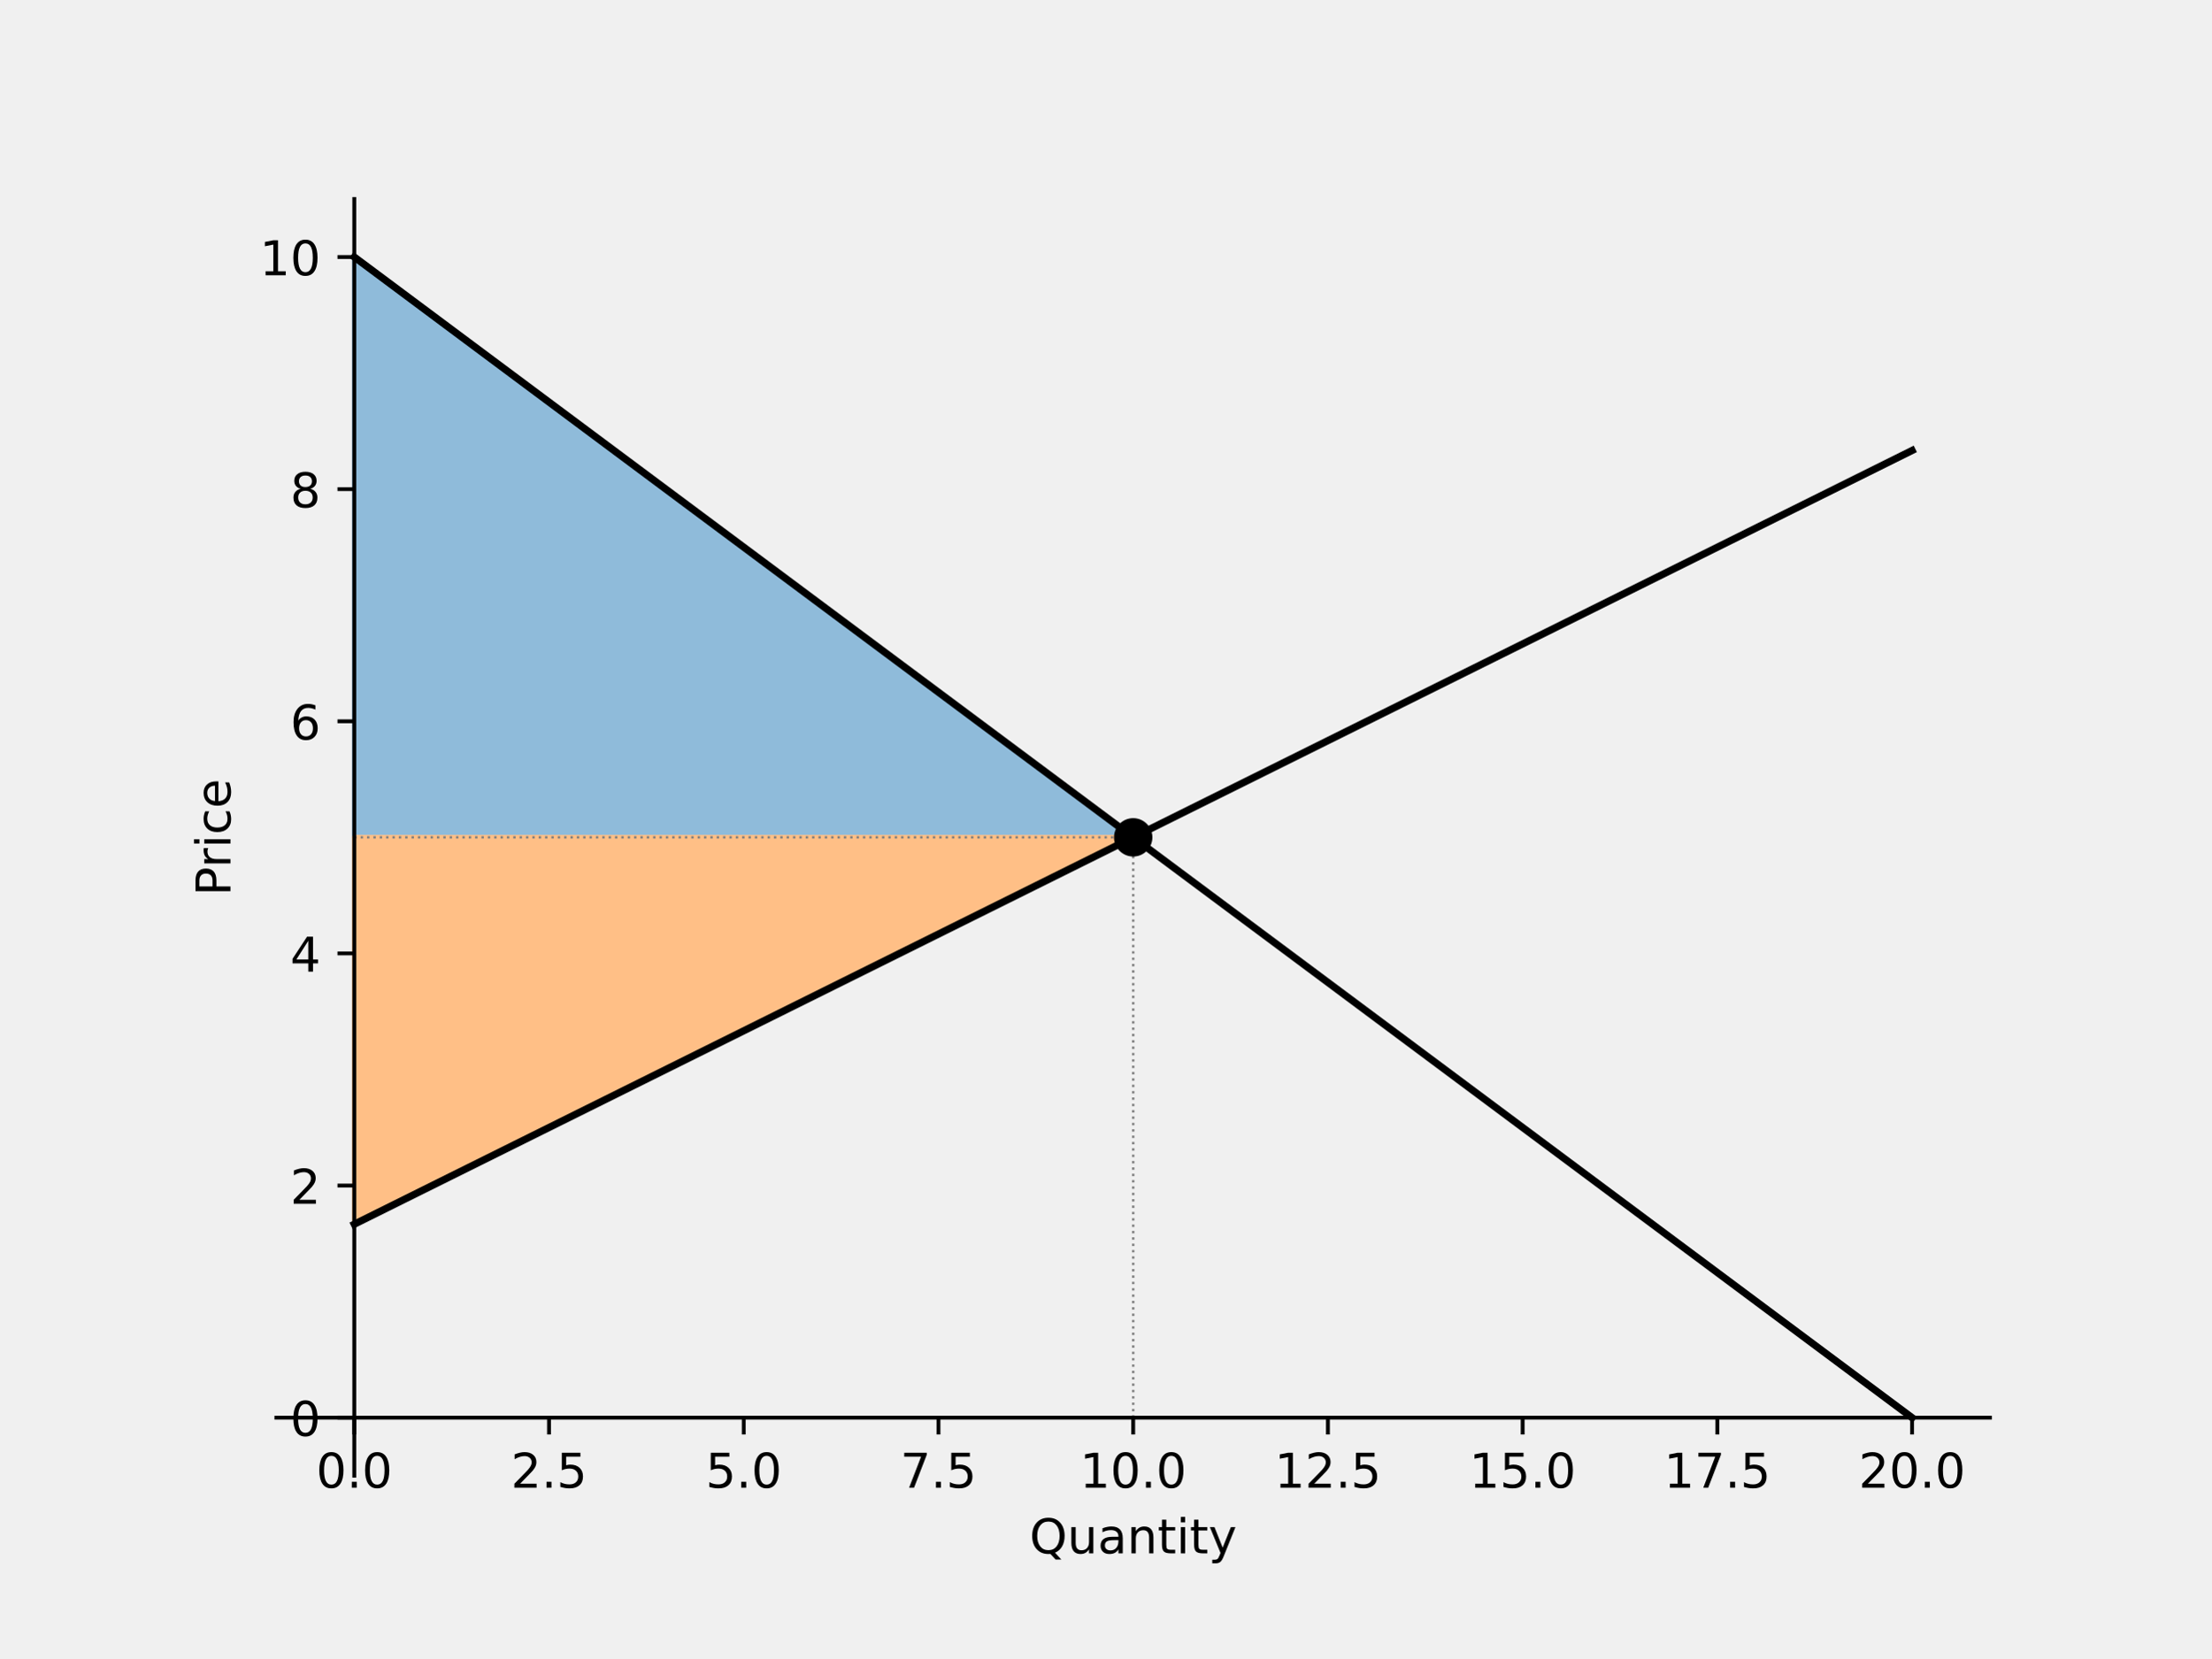
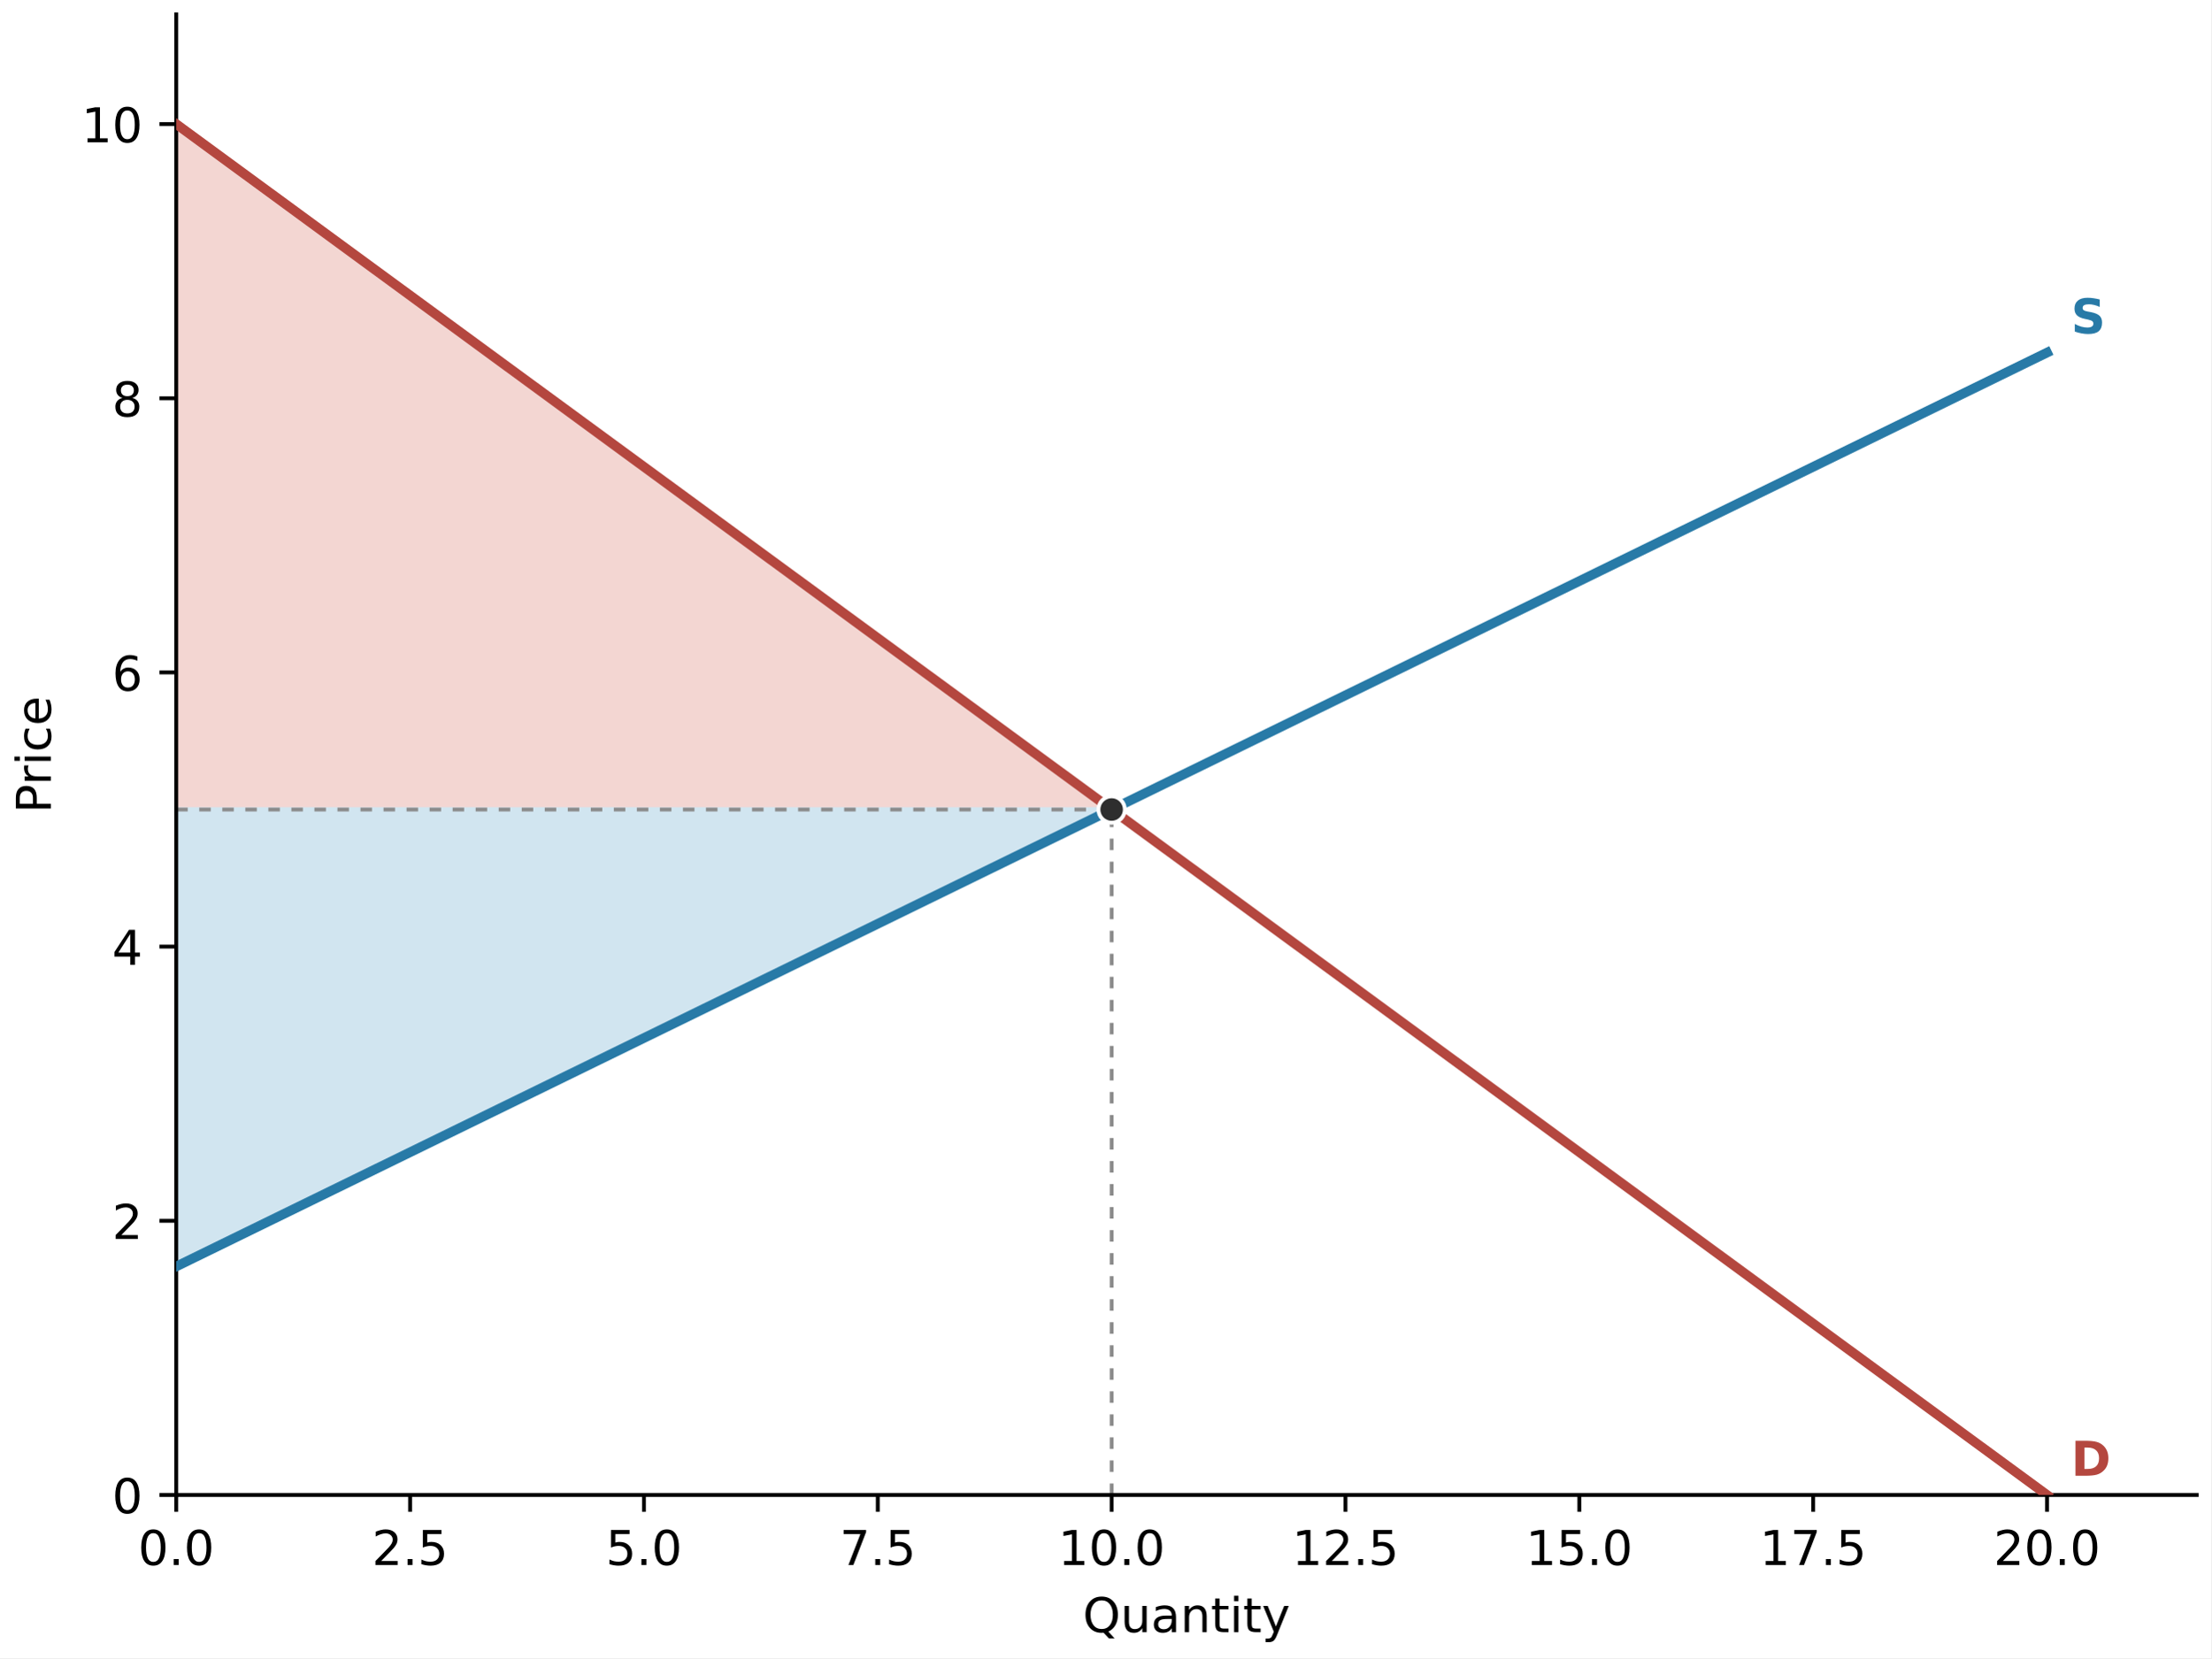
<svg xmlns="http://www.w3.org/2000/svg" xmlns:xlink="http://www.w3.org/1999/xlink" width="460.8pt" height="345.6pt" viewBox="0 0 460.8 345.6" version="1.1">
  <defs>
    <style type="text/css">*{stroke-linejoin: round; stroke-linecap: butt}</style>
  </defs>
  <g id="figure_1">
    <g id="patch_1">
-       <path d="M 0 345.6  L 460.8 345.6  L 460.8 0  L 0 0  L 0 345.6  z " style="fill: none" />
+       <path d="M 0 345.6 L 460.8 345.6 L 460.8 0 L 0 0 z " style="fill: #ffffff" />
    </g>
    <g id="axes_1">
      <g id="patch_2">
-         <path d="M 57.6 307.584  L 414.72 307.584  L 414.72 41.472  L 57.6 41.472  L 57.6 307.584  z " style="fill: none" />
-       </g>
-       <g id="PolyCollection_1">
+         <path d="M 36.726 311.599 L 457.8 311.599 L 457.8 3 L 36.726 3 z " style="fill: #ffffff" />
+       </g>
+       <g id="FillBetweenPolyCollection_1">
        <defs>
-           <path id="m2d147bd8a6" d="M 73.833 -171.072  L 73.833 -292.032  L 236.16 -171.072  L 236.16 -171.072  L 236.16 -171.072  L 73.833 -171.072  z " style="stroke: #8fbbda" />
+           <path id="ma4d4b3bbf2" d="M 36.726 -176.871 L 36.726 -319.741 L 231.668 -176.871 L 231.668 -176.871 L 231.668 -176.871 L 36.726 -176.871 z " style="stroke: #f3d6d2" />
        </defs>
-         <g clip-path="url(#p55a3ee4fb9)">
-           <use xlink:href="#m2d147bd8a6" x="0" y="345.6" style="fill: #8fbbda; stroke: #8fbbda" />
-         </g>
-       </g>
-       <g id="PolyCollection_2">
+         <g clip-path="url(#p9cd5220ecb)">
+           <use xlink:href="#ma4d4b3bbf2" x="0" y="345.6" style="fill: #f3d6d2; stroke: #f3d6d2" />
+         </g>
+       </g>
+       <g id="FillBetweenPolyCollection_2">
        <defs>
-           <path id="m8a9c0c9441" d="M 73.833 -171.072  L 73.833 -90.432  L 236.16 -171.072  L 236.16 -171.072  L 236.16 -171.072  L 73.833 -171.072  z " style="stroke: #ffbf86" />
+           <path id="mb56debbd48" d="M 36.726 -176.871 L 36.726 -81.624 L 231.668 -176.871 L 231.668 -176.871 L 231.668 -176.871 L 36.726 -176.871 z " style="stroke: #d1e5f0" />
        </defs>
-         <g clip-path="url(#p55a3ee4fb9)">
-           <use xlink:href="#m8a9c0c9441" x="0" y="345.6" style="fill: #ffbf86; stroke: #ffbf86" />
-         </g>
+         <g clip-path="url(#p9cd5220ecb)">
+           <use xlink:href="#mb56debbd48" x="0" y="345.6" style="fill: #d1e5f0; stroke: #d1e5f0" />
+         </g>
+       </g>
+       <g id="line2d_1">
+         <path d="M 231.668 311.599 L 231.668 168.729 " clip-path="url(#p9cd5220ecb)" style="fill: none; stroke-dasharray: 2.4,2.4; stroke-dashoffset: 0; stroke: #8c8c8c; stroke-width: 0.8" />
+       </g>
+       <g id="line2d_2">
+         <path d="M 36.726 168.729 L 231.668 168.729 " clip-path="url(#p9cd5220ecb)" style="fill: none; stroke-dasharray: 2.4,2.4; stroke-dashoffset: 0; stroke: #8c8c8c; stroke-width: 0.8" />
      </g>
      <g id="matplotlib.axis_1">
        <g id="xtick_1">
-           <g id="line2d_1">
+           <g id="line2d_3">
            <defs>
-               <path id="m2b368d0d3a" d="M 0 0  L 0 3.5  " style="stroke: #000000; stroke-width: 0.8" />
+               <path id="mb6f0dfb86e" d="M 0 0 L 0 3.5 " style="stroke: #000000; stroke-width: 0.8" />
            </defs>
            <g>
-               <use xlink:href="#m2b368d0d3a" x="73.833" y="295.488" style="stroke: #000000; stroke-width: 0.8" />
+               <use xlink:href="#mb6f0dfb86e" x="36.726" y="311.599" style="stroke: #000000; stroke-width: 0.8" />
            </g>
          </g>
          <g id="text_1">
-             <g transform="translate(65.88116 310.0864) scale(0.1 -0.1)">
-               <defs>
-                 <path id="DejaVuSans-30" d="M 2034 4250  Q 1547 4250 1301 3770  Q 1056 3291 1056 2328  Q 1056 1369 1301 889  Q 1547 409 2034 409  Q 2525 409 2770 889  Q 3016 1369 3016 2328  Q 3016 3291 2770 3770  Q 2525 4250 2034 4250  z M 2034 4750  Q 2819 4750 3233 4129  Q 3647 3509 3647 2328  Q 3647 1150 3233 529  Q 2819 -91 2034 -91  Q 1250 -91 836 529  Q 422 1150 422 2328  Q 422 3509 836 4129  Q 1250 4750 2034 4750  z " transform="scale(0.015625)" />
-                 <path id="DejaVuSans-2e" d="M 684 794  L 1344 794  L 1344 0  L 684 0  L 684 794  z " transform="scale(0.015625)" />
-               </defs>
-               <use xlink:href="#DejaVuSans-30" />
-               <use xlink:href="#DejaVuSans-2e" x="63.623" />
-               <use xlink:href="#DejaVuSans-30" x="95.41" />
-             </g>
+             <text style="font-size: 10px; font-family: 'DejaVu Sans', 'Bitstream Vera Sans', 'Computer Modern Sans Serif', 'Lucida Grande', 'Verdana', 'Geneva', 'Lucid', 'Arial', 'Helvetica', 'Avant Garde', sans-serif; text-anchor: middle" x="36.726" y="326.197" transform="rotate(-0 36.72602 326.1966)">0.0</text>
          </g>
        </g>
        <g id="xtick_2">
-           <g id="line2d_2">
-             <g>
-               <use xlink:href="#m2b368d0d3a" x="114.415" y="295.488" style="stroke: #000000; stroke-width: 0.8" />
+           <g id="line2d_4">
+             <g>
+               <use xlink:href="#mb6f0dfb86e" x="85.461" y="311.599" style="stroke: #000000; stroke-width: 0.8" />
            </g>
          </g>
          <g id="text_2">
-             <g transform="translate(106.463 310.0864) scale(0.1 -0.1)">
-               <defs>
-                 <path id="DejaVuSans-32" d="M 1228 531  L 3431 531  L 3431 0  L 469 0  L 469 531  Q 828 903 1448 1529  Q 2069 2156 2228 2338  Q 2531 2678 2651 2914  Q 2772 3150 2772 3378  Q 2772 3750 2511 3984  Q 2250 4219 1831 4219  Q 1534 4219 1204 4116  Q 875 4013 500 3803  L 500 4441  Q 881 4594 1212 4672  Q 1544 4750 1819 4750  Q 2544 4750 2975 4387  Q 3406 4025 3406 3419  Q 3406 3131 3298 2873  Q 3191 2616 2906 2266  Q 2828 2175 2409 1742  Q 1991 1309 1228 531  z " transform="scale(0.015625)" />
-                 <path id="DejaVuSans-35" d="M 691 4666  L 3169 4666  L 3169 4134  L 1269 4134  L 1269 2991  Q 1406 3038 1543 3061  Q 1681 3084 1819 3084  Q 2600 3084 3056 2656  Q 3513 2228 3513 1497  Q 3513 744 3044 326  Q 2575 -91 1722 -91  Q 1428 -91 1123 -41  Q 819 9 494 109  L 494 744  Q 775 591 1075 516  Q 1375 441 1709 441  Q 2250 441 2565 725  Q 2881 1009 2881 1497  Q 2881 1984 2565 2268  Q 2250 2553 1709 2553  Q 1456 2553 1204 2497  Q 953 2441 691 2322  L 691 4666  z " transform="scale(0.015625)" />
-               </defs>
-               <use xlink:href="#DejaVuSans-32" />
-               <use xlink:href="#DejaVuSans-2e" x="63.623" />
-               <use xlink:href="#DejaVuSans-35" x="95.41" />
-             </g>
+             <text style="font-size: 10px; font-family: 'DejaVu Sans', 'Bitstream Vera Sans', 'Computer Modern Sans Serif', 'Lucida Grande', 'Verdana', 'Geneva', 'Lucid', 'Arial', 'Helvetica', 'Avant Garde', sans-serif; text-anchor: middle" x="85.461" y="326.197" transform="rotate(-0 85.46141 326.1966)">2.5</text>
          </g>
        </g>
        <g id="xtick_3">
-           <g id="line2d_3">
-             <g>
-               <use xlink:href="#m2b368d0d3a" x="154.996" y="295.488" style="stroke: #000000; stroke-width: 0.8" />
+           <g id="line2d_5">
+             <g>
+               <use xlink:href="#mb6f0dfb86e" x="134.197" y="311.599" style="stroke: #000000; stroke-width: 0.8" />
            </g>
          </g>
          <g id="text_3">
-             <g transform="translate(147.0448 310.0864) scale(0.1 -0.1)">
-               <use xlink:href="#DejaVuSans-35" />
-               <use xlink:href="#DejaVuSans-2e" x="63.623" />
-               <use xlink:href="#DejaVuSans-30" x="95.41" />
-             </g>
+             <text style="font-size: 10px; font-family: 'DejaVu Sans', 'Bitstream Vera Sans', 'Computer Modern Sans Serif', 'Lucida Grande', 'Verdana', 'Geneva', 'Lucid', 'Arial', 'Helvetica', 'Avant Garde', sans-serif; text-anchor: middle" x="134.197" y="326.197" transform="rotate(-0 134.1968 326.1966)">5.0</text>
          </g>
        </g>
        <g id="xtick_4">
-           <g id="line2d_4">
-             <g>
-               <use xlink:href="#m2b368d0d3a" x="195.578" y="295.488" style="stroke: #000000; stroke-width: 0.8" />
+           <g id="line2d_6">
+             <g>
+               <use xlink:href="#mb6f0dfb86e" x="182.932" y="311.599" style="stroke: #000000; stroke-width: 0.8" />
            </g>
          </g>
          <g id="text_4">
-             <g transform="translate(187.6266 310.0864) scale(0.1 -0.1)">
-               <defs>
-                 <path id="DejaVuSans-37" d="M 525 4666  L 3525 4666  L 3525 4397  L 1831 0  L 1172 0  L 2766 4134  L 525 4134  L 525 4666  z " transform="scale(0.015625)" />
-               </defs>
-               <use xlink:href="#DejaVuSans-37" />
-               <use xlink:href="#DejaVuSans-2e" x="63.623" />
-               <use xlink:href="#DejaVuSans-35" x="95.41" />
-             </g>
+             <text style="font-size: 10px; font-family: 'DejaVu Sans', 'Bitstream Vera Sans', 'Computer Modern Sans Serif', 'Lucida Grande', 'Verdana', 'Geneva', 'Lucid', 'Arial', 'Helvetica', 'Avant Garde', sans-serif; text-anchor: middle" x="182.932" y="326.197" transform="rotate(-0 182.9322 326.1966)">7.5</text>
          </g>
        </g>
        <g id="xtick_5">
-           <g id="line2d_5">
-             <g>
-               <use xlink:href="#m2b368d0d3a" x="236.16" y="295.488" style="stroke: #000000; stroke-width: 0.8" />
+           <g id="line2d_7">
+             <g>
+               <use xlink:href="#mb6f0dfb86e" x="231.668" y="311.599" style="stroke: #000000; stroke-width: 0.8" />
            </g>
          </g>
          <g id="text_5">
-             <g transform="translate(225.0272 310.0864) scale(0.1 -0.1)">
-               <defs>
-                 <path id="DejaVuSans-31" d="M 794 531  L 1825 531  L 1825 4091  L 703 3866  L 703 4441  L 1819 4666  L 2450 4666  L 2450 531  L 3481 531  L 3481 0  L 794 0  L 794 531  z " transform="scale(0.015625)" />
-               </defs>
-               <use xlink:href="#DejaVuSans-31" />
-               <use xlink:href="#DejaVuSans-30" x="63.623" />
-               <use xlink:href="#DejaVuSans-2e" x="127.246" />
-               <use xlink:href="#DejaVuSans-30" x="159.033" />
-             </g>
+             <text style="font-size: 10px; font-family: 'DejaVu Sans', 'Bitstream Vera Sans', 'Computer Modern Sans Serif', 'Lucida Grande', 'Verdana', 'Geneva', 'Lucid', 'Arial', 'Helvetica', 'Avant Garde', sans-serif; text-anchor: middle" x="231.668" y="326.197" transform="rotate(-0 231.6676 326.1966)">10.0</text>
          </g>
        </g>
        <g id="xtick_6">
-           <g id="line2d_6">
-             <g>
-               <use xlink:href="#m2b368d0d3a" x="276.742" y="295.488" style="stroke: #000000; stroke-width: 0.8" />
+           <g id="line2d_8">
+             <g>
+               <use xlink:href="#mb6f0dfb86e" x="280.403" y="311.599" style="stroke: #000000; stroke-width: 0.8" />
            </g>
          </g>
          <g id="text_6">
-             <g transform="translate(265.609 310.0864) scale(0.1 -0.1)">
-               <use xlink:href="#DejaVuSans-31" />
-               <use xlink:href="#DejaVuSans-32" x="63.623" />
-               <use xlink:href="#DejaVuSans-2e" x="127.246" />
-               <use xlink:href="#DejaVuSans-35" x="159.033" />
-             </g>
+             <text style="font-size: 10px; font-family: 'DejaVu Sans', 'Bitstream Vera Sans', 'Computer Modern Sans Serif', 'Lucida Grande', 'Verdana', 'Geneva', 'Lucid', 'Arial', 'Helvetica', 'Avant Garde', sans-serif; text-anchor: middle" x="280.403" y="326.197" transform="rotate(-0 280.403 326.1966)">12.5</text>
          </g>
        </g>
        <g id="xtick_7">
-           <g id="line2d_7">
-             <g>
-               <use xlink:href="#m2b368d0d3a" x="317.324" y="295.488" style="stroke: #000000; stroke-width: 0.8" />
+           <g id="line2d_9">
+             <g>
+               <use xlink:href="#mb6f0dfb86e" x="329.138" y="311.599" style="stroke: #000000; stroke-width: 0.8" />
            </g>
          </g>
          <g id="text_7">
-             <g transform="translate(306.1908 310.0864) scale(0.1 -0.1)">
-               <use xlink:href="#DejaVuSans-31" />
-               <use xlink:href="#DejaVuSans-35" x="63.623" />
-               <use xlink:href="#DejaVuSans-2e" x="127.246" />
-               <use xlink:href="#DejaVuSans-30" x="159.033" />
-             </g>
+             <text style="font-size: 10px; font-family: 'DejaVu Sans', 'Bitstream Vera Sans', 'Computer Modern Sans Serif', 'Lucida Grande', 'Verdana', 'Geneva', 'Lucid', 'Arial', 'Helvetica', 'Avant Garde', sans-serif; text-anchor: middle" x="329.138" y="326.197" transform="rotate(-0 329.1383 326.1966)">15.0</text>
          </g>
        </g>
        <g id="xtick_8">
-           <g id="line2d_8">
-             <g>
-               <use xlink:href="#m2b368d0d3a" x="357.905" y="295.488" style="stroke: #000000; stroke-width: 0.8" />
+           <g id="line2d_10">
+             <g>
+               <use xlink:href="#mb6f0dfb86e" x="377.874" y="311.599" style="stroke: #000000; stroke-width: 0.8" />
            </g>
          </g>
          <g id="text_8">
-             <g transform="translate(346.7726 310.0864) scale(0.1 -0.1)">
-               <use xlink:href="#DejaVuSans-31" />
-               <use xlink:href="#DejaVuSans-37" x="63.623" />
-               <use xlink:href="#DejaVuSans-2e" x="127.246" />
-               <use xlink:href="#DejaVuSans-35" x="159.033" />
-             </g>
+             <text style="font-size: 10px; font-family: 'DejaVu Sans', 'Bitstream Vera Sans', 'Computer Modern Sans Serif', 'Lucida Grande', 'Verdana', 'Geneva', 'Lucid', 'Arial', 'Helvetica', 'Avant Garde', sans-serif; text-anchor: middle" x="377.874" y="326.197" transform="rotate(-0 377.8737 326.1966)">17.5</text>
          </g>
        </g>
        <g id="xtick_9">
-           <g id="line2d_9">
-             <g>
-               <use xlink:href="#m2b368d0d3a" x="398.487" y="295.488" style="stroke: #000000; stroke-width: 0.8" />
+           <g id="line2d_11">
+             <g>
+               <use xlink:href="#mb6f0dfb86e" x="426.609" y="311.599" style="stroke: #000000; stroke-width: 0.8" />
            </g>
          </g>
          <g id="text_9">
-             <g transform="translate(387.3545 310.0864) scale(0.1 -0.1)">
-               <use xlink:href="#DejaVuSans-32" />
-               <use xlink:href="#DejaVuSans-30" x="63.623" />
-               <use xlink:href="#DejaVuSans-2e" x="127.246" />
-               <use xlink:href="#DejaVuSans-30" x="159.033" />
-             </g>
+             <text style="font-size: 10px; font-family: 'DejaVu Sans', 'Bitstream Vera Sans', 'Computer Modern Sans Serif', 'Lucida Grande', 'Verdana', 'Geneva', 'Lucid', 'Arial', 'Helvetica', 'Avant Garde', sans-serif; text-anchor: middle" x="426.609" y="326.197" transform="rotate(-0 426.6091 326.1966)">20.0</text>
          </g>
        </g>
        <g id="text_10">
-           <g transform="translate(214.5538 323.7646) scale(0.1 -0.1)">
-             <defs>
-               <path id="DejaVuSans-51" d="M 2522 4238  Q 1834 4238 1429 3725  Q 1025 3213 1025 2328  Q 1025 1447 1429 934  Q 1834 422 2522 422  Q 3209 422 3611 934  Q 4013 1447 4013 2328  Q 4013 3213 3611 3725  Q 3209 4238 2522 4238  z M 3406 84  L 4238 -825  L 3475 -825  L 2784 -78  Q 2681 -84 2626 -87  Q 2572 -91 2522 -91  Q 1538 -91 948 567  Q 359 1225 359 2328  Q 359 3434 948 4092  Q 1538 4750 2522 4750  Q 3503 4750 4090 4092  Q 4678 3434 4678 2328  Q 4678 1516 4351 937  Q 4025 359 3406 84  z " transform="scale(0.015625)" />
-               <path id="DejaVuSans-75" d="M 544 1381  L 544 3500  L 1119 3500  L 1119 1403  Q 1119 906 1312 657  Q 1506 409 1894 409  Q 2359 409 2629 706  Q 2900 1003 2900 1516  L 2900 3500  L 3475 3500  L 3475 0  L 2900 0  L 2900 538  Q 2691 219 2414 64  Q 2138 -91 1772 -91  Q 1169 -91 856 284  Q 544 659 544 1381  z M 1991 3584  L 1991 3584  z " transform="scale(0.015625)" />
-               <path id="DejaVuSans-61" d="M 2194 1759  Q 1497 1759 1228 1600  Q 959 1441 959 1056  Q 959 750 1161 570  Q 1363 391 1709 391  Q 2188 391 2477 730  Q 2766 1069 2766 1631  L 2766 1759  L 2194 1759  z M 3341 1997  L 3341 0  L 2766 0  L 2766 531  Q 2569 213 2275 61  Q 1981 -91 1556 -91  Q 1019 -91 701 211  Q 384 513 384 1019  Q 384 1609 779 1909  Q 1175 2209 1959 2209  L 2766 2209  L 2766 2266  Q 2766 2663 2505 2880  Q 2244 3097 1772 3097  Q 1472 3097 1187 3025  Q 903 2953 641 2809  L 641 3341  Q 956 3463 1253 3523  Q 1550 3584 1831 3584  Q 2591 3584 2966 3190  Q 3341 2797 3341 1997  z " transform="scale(0.015625)" />
-               <path id="DejaVuSans-6e" d="M 3513 2113  L 3513 0  L 2938 0  L 2938 2094  Q 2938 2591 2744 2837  Q 2550 3084 2163 3084  Q 1697 3084 1428 2787  Q 1159 2491 1159 1978  L 1159 0  L 581 0  L 581 3500  L 1159 3500  L 1159 2956  Q 1366 3272 1645 3428  Q 1925 3584 2291 3584  Q 2894 3584 3203 3211  Q 3513 2838 3513 2113  z " transform="scale(0.015625)" />
-               <path id="DejaVuSans-74" d="M 1172 4494  L 1172 3500  L 2356 3500  L 2356 3053  L 1172 3053  L 1172 1153  Q 1172 725 1289 603  Q 1406 481 1766 481  L 2356 481  L 2356 0  L 1766 0  Q 1100 0 847 248  Q 594 497 594 1153  L 594 3053  L 172 3053  L 172 3500  L 594 3500  L 594 4494  L 1172 4494  z " transform="scale(0.015625)" />
-               <path id="DejaVuSans-69" d="M 603 3500  L 1178 3500  L 1178 0  L 603 0  L 603 3500  z M 603 4863  L 1178 4863  L 1178 4134  L 603 4134  L 603 4863  z " transform="scale(0.015625)" />
-               <path id="DejaVuSans-79" d="M 2059 -325  Q 1816 -950 1584 -1140  Q 1353 -1331 966 -1331  L 506 -1331  L 506 -850  L 844 -850  Q 1081 -850 1212 -737  Q 1344 -625 1503 -206  L 1606 56  L 191 3500  L 800 3500  L 1894 763  L 2988 3500  L 3597 3500  L 2059 -325  z " transform="scale(0.015625)" />
-             </defs>
-             <use xlink:href="#DejaVuSans-51" />
-             <use xlink:href="#DejaVuSans-75" x="78.711" />
-             <use xlink:href="#DejaVuSans-61" x="142.09" />
-             <use xlink:href="#DejaVuSans-6e" x="203.369" />
-             <use xlink:href="#DejaVuSans-74" x="266.748" />
-             <use xlink:href="#DejaVuSans-69" x="305.957" />
-             <use xlink:href="#DejaVuSans-74" x="333.74" />
-             <use xlink:href="#DejaVuSans-79" x="372.949" />
-           </g>
+           <text style="font-size: 10px; font-family: 'DejaVu Sans', 'Bitstream Vera Sans', 'Computer Modern Sans Serif', 'Lucida Grande', 'Verdana', 'Geneva', 'Lucid', 'Arial', 'Helvetica', 'Avant Garde', sans-serif; text-anchor: middle" x="247.263" y="340.197" transform="rotate(-0 247.2629 340.1974)">Quantity</text>
        </g>
      </g>
      <g id="matplotlib.axis_2">
        <g id="ytick_1">
-           <g id="line2d_10">
+           <g id="line2d_12">
            <defs>
-               <path id="me46f8d6cbb" d="M 0 0  L -3.5 0  " style="stroke: #000000; stroke-width: 0.8" />
+               <path id="m589f46e00e" d="M 0 0 L -3.5 0 " style="stroke: #000000; stroke-width: 0.8" />
            </defs>
            <g>
-               <use xlink:href="#me46f8d6cbb" x="73.833" y="295.488" style="stroke: #000000; stroke-width: 0.8" />
+               <use xlink:href="#m589f46e00e" x="36.726" y="311.599" style="stroke: #000000; stroke-width: 0.8" />
            </g>
          </g>
          <g id="text_11">
-             <g transform="translate(60.47023 299.2872) scale(0.1 -0.1)">
-               <use xlink:href="#DejaVuSans-30" />
-             </g>
+             <text style="font-size: 10px; font-family: 'DejaVu Sans', 'Bitstream Vera Sans', 'Computer Modern Sans Serif', 'Lucida Grande', 'Verdana', 'Geneva', 'Lucid', 'Arial', 'Helvetica', 'Avant Garde', sans-serif; text-anchor: end" x="29.726" y="315.398" transform="rotate(-0 29.72602 315.3978)">0</text>
          </g>
        </g>
        <g id="ytick_2">
-           <g id="line2d_11">
-             <g>
-               <use xlink:href="#me46f8d6cbb" x="73.833" y="247.104" style="stroke: #000000; stroke-width: 0.8" />
+           <g id="line2d_13">
+             <g>
+               <use xlink:href="#m589f46e00e" x="36.726" y="254.451" style="stroke: #000000; stroke-width: 0.8" />
            </g>
          </g>
          <g id="text_12">
-             <g transform="translate(60.47023 250.9032) scale(0.1 -0.1)">
-               <use xlink:href="#DejaVuSans-32" />
-             </g>
+             <text style="font-size: 10px; font-family: 'DejaVu Sans', 'Bitstream Vera Sans', 'Computer Modern Sans Serif', 'Lucida Grande', 'Verdana', 'Geneva', 'Lucid', 'Arial', 'Helvetica', 'Avant Garde', sans-serif; text-anchor: end" x="29.726" y="258.25" transform="rotate(-0 29.72602 258.2499)">2</text>
          </g>
        </g>
        <g id="ytick_3">
-           <g id="line2d_12">
-             <g>
-               <use xlink:href="#me46f8d6cbb" x="73.833" y="198.72" style="stroke: #000000; stroke-width: 0.8" />
+           <g id="line2d_14">
+             <g>
+               <use xlink:href="#m589f46e00e" x="36.726" y="197.303" style="stroke: #000000; stroke-width: 0.8" />
            </g>
          </g>
          <g id="text_13">
-             <g transform="translate(60.47023 202.5192) scale(0.1 -0.1)">
-               <defs>
-                 <path id="DejaVuSans-34" d="M 2419 4116  L 825 1625  L 2419 1625  L 2419 4116  z M 2253 4666  L 3047 4666  L 3047 1625  L 3713 1625  L 3713 1100  L 3047 1100  L 3047 0  L 2419 0  L 2419 1100  L 313 1100  L 313 1709  L 2253 4666  z " transform="scale(0.015625)" />
-               </defs>
-               <use xlink:href="#DejaVuSans-34" />
-             </g>
+             <text style="font-size: 10px; font-family: 'DejaVu Sans', 'Bitstream Vera Sans', 'Computer Modern Sans Serif', 'Lucida Grande', 'Verdana', 'Geneva', 'Lucid', 'Arial', 'Helvetica', 'Avant Garde', sans-serif; text-anchor: end" x="29.726" y="201.102" transform="rotate(-0 29.72602 201.102)">4</text>
          </g>
        </g>
        <g id="ytick_4">
-           <g id="line2d_13">
-             <g>
-               <use xlink:href="#me46f8d6cbb" x="73.833" y="150.336" style="stroke: #000000; stroke-width: 0.8" />
+           <g id="line2d_15">
+             <g>
+               <use xlink:href="#m589f46e00e" x="36.726" y="140.155" style="stroke: #000000; stroke-width: 0.8" />
            </g>
          </g>
          <g id="text_14">
-             <g transform="translate(60.47023 154.1352) scale(0.1 -0.1)">
-               <defs>
-                 <path id="DejaVuSans-36" d="M 2113 2584  Q 1688 2584 1439 2293  Q 1191 2003 1191 1497  Q 1191 994 1439 701  Q 1688 409 2113 409  Q 2538 409 2786 701  Q 3034 994 3034 1497  Q 3034 2003 2786 2293  Q 2538 2584 2113 2584  z M 3366 4563  L 3366 3988  Q 3128 4100 2886 4159  Q 2644 4219 2406 4219  Q 1781 4219 1451 3797  Q 1122 3375 1075 2522  Q 1259 2794 1537 2939  Q 1816 3084 2150 3084  Q 2853 3084 3261 2657  Q 3669 2231 3669 1497  Q 3669 778 3244 343  Q 2819 -91 2113 -91  Q 1303 -91 875 529  Q 447 1150 447 2328  Q 447 3434 972 4092  Q 1497 4750 2381 4750  Q 2619 4750 2861 4703  Q 3103 4656 3366 4563  z " transform="scale(0.015625)" />
-               </defs>
-               <use xlink:href="#DejaVuSans-36" />
-             </g>
+             <text style="font-size: 10px; font-family: 'DejaVu Sans', 'Bitstream Vera Sans', 'Computer Modern Sans Serif', 'Lucida Grande', 'Verdana', 'Geneva', 'Lucid', 'Arial', 'Helvetica', 'Avant Garde', sans-serif; text-anchor: end" x="29.726" y="143.954" transform="rotate(-0 29.72602 143.9541)">6</text>
          </g>
        </g>
        <g id="ytick_5">
-           <g id="line2d_14">
-             <g>
-               <use xlink:href="#me46f8d6cbb" x="73.833" y="101.952" style="stroke: #000000; stroke-width: 0.8" />
+           <g id="line2d_16">
+             <g>
+               <use xlink:href="#m589f46e00e" x="36.726" y="83.007" style="stroke: #000000; stroke-width: 0.8" />
            </g>
          </g>
          <g id="text_15">
-             <g transform="translate(60.47023 105.7512) scale(0.1 -0.1)">
-               <defs>
-                 <path id="DejaVuSans-38" d="M 2034 2216  Q 1584 2216 1326 1975  Q 1069 1734 1069 1313  Q 1069 891 1326 650  Q 1584 409 2034 409  Q 2484 409 2743 651  Q 3003 894 3003 1313  Q 3003 1734 2745 1975  Q 2488 2216 2034 2216  z M 1403 2484  Q 997 2584 770 2862  Q 544 3141 544 3541  Q 544 4100 942 4425  Q 1341 4750 2034 4750  Q 2731 4750 3128 4425  Q 3525 4100 3525 3541  Q 3525 3141 3298 2862  Q 3072 2584 2669 2484  Q 3125 2378 3379 2068  Q 3634 1759 3634 1313  Q 3634 634 3220 271  Q 2806 -91 2034 -91  Q 1263 -91 848 271  Q 434 634 434 1313  Q 434 1759 690 2068  Q 947 2378 1403 2484  z M 1172 3481  Q 1172 3119 1398 2916  Q 1625 2713 2034 2713  Q 2441 2713 2670 2916  Q 2900 3119 2900 3481  Q 2900 3844 2670 4047  Q 2441 4250 2034 4250  Q 1625 4250 1398 4047  Q 1172 3844 1172 3481  z " transform="scale(0.015625)" />
-               </defs>
-               <use xlink:href="#DejaVuSans-38" />
-             </g>
+             <text style="font-size: 10px; font-family: 'DejaVu Sans', 'Bitstream Vera Sans', 'Computer Modern Sans Serif', 'Lucida Grande', 'Verdana', 'Geneva', 'Lucid', 'Arial', 'Helvetica', 'Avant Garde', sans-serif; text-anchor: end" x="29.726" y="86.806" transform="rotate(-0 29.72602 86.80615)">8</text>
          </g>
        </g>
        <g id="ytick_6">
-           <g id="line2d_15">
-             <g>
-               <use xlink:href="#me46f8d6cbb" x="73.833" y="53.568" style="stroke: #000000; stroke-width: 0.8" />
+           <g id="line2d_17">
+             <g>
+               <use xlink:href="#m589f46e00e" x="36.726" y="25.859" style="stroke: #000000; stroke-width: 0.8" />
            </g>
          </g>
          <g id="text_16">
-             <g transform="translate(54.10773 57.36722) scale(0.1 -0.1)">
-               <use xlink:href="#DejaVuSans-31" />
-               <use xlink:href="#DejaVuSans-30" x="63.623" />
-             </g>
+             <text style="font-size: 10px; font-family: 'DejaVu Sans', 'Bitstream Vera Sans', 'Computer Modern Sans Serif', 'Lucida Grande', 'Verdana', 'Geneva', 'Lucid', 'Arial', 'Helvetica', 'Avant Garde', sans-serif; text-anchor: end" x="29.726" y="29.658" transform="rotate(-0 29.72602 29.65823)">10</text>
          </g>
        </g>
        <g id="text_17">
-           <g transform="translate(48.02804 186.7257) rotate(-90) scale(0.1 -0.1)">
-             <defs>
-               <path id="DejaVuSans-50" d="M 1259 4147  L 1259 2394  L 2053 2394  Q 2494 2394 2734 2622  Q 2975 2850 2975 3272  Q 2975 3691 2734 3919  Q 2494 4147 2053 4147  L 1259 4147  z M 628 4666  L 2053 4666  Q 2838 4666 3239 4311  Q 3641 3956 3641 3272  Q 3641 2581 3239 2228  Q 2838 1875 2053 1875  L 1259 1875  L 1259 0  L 628 0  L 628 4666  z " transform="scale(0.015625)" />
-               <path id="DejaVuSans-72" d="M 2631 2963  Q 2534 3019 2420 3045  Q 2306 3072 2169 3072  Q 1681 3072 1420 2755  Q 1159 2438 1159 1844  L 1159 0  L 581 0  L 581 3500  L 1159 3500  L 1159 2956  Q 1341 3275 1631 3429  Q 1922 3584 2338 3584  Q 2397 3584 2469 3576  Q 2541 3569 2628 3553  L 2631 2963  z " transform="scale(0.015625)" />
-               <path id="DejaVuSans-63" d="M 3122 3366  L 3122 2828  Q 2878 2963 2633 3030  Q 2388 3097 2138 3097  Q 1578 3097 1268 2742  Q 959 2388 959 1747  Q 959 1106 1268 751  Q 1578 397 2138 397  Q 2388 397 2633 464  Q 2878 531 3122 666  L 3122 134  Q 2881 22 2623 -34  Q 2366 -91 2075 -91  Q 1284 -91 818 406  Q 353 903 353 1747  Q 353 2603 823 3093  Q 1294 3584 2113 3584  Q 2378 3584 2631 3529  Q 2884 3475 3122 3366  z " transform="scale(0.015625)" />
-               <path id="DejaVuSans-65" d="M 3597 1894  L 3597 1613  L 953 1613  Q 991 1019 1311 708  Q 1631 397 2203 397  Q 2534 397 2845 478  Q 3156 559 3463 722  L 3463 178  Q 3153 47 2828 -22  Q 2503 -91 2169 -91  Q 1331 -91 842 396  Q 353 884 353 1716  Q 353 2575 817 3079  Q 1281 3584 2069 3584  Q 2775 3584 3186 3129  Q 3597 2675 3597 1894  z M 3022 2063  Q 3016 2534 2758 2815  Q 2500 3097 2075 3097  Q 1594 3097 1305 2825  Q 1016 2553 972 2059  L 3022 2063  z " transform="scale(0.015625)" />
-             </defs>
-             <use xlink:href="#DejaVuSans-50" />
-             <use xlink:href="#DejaVuSans-72" x="58.553" />
-             <use xlink:href="#DejaVuSans-69" x="99.666" />
-             <use xlink:href="#DejaVuSans-63" x="127.449" />
-             <use xlink:href="#DejaVuSans-65" x="182.43" />
-           </g>
-         </g>
-       </g>
-       <g id="line2d_16">
-         <path d="M 236.16 295.488  L 236.16 174.528  " clip-path="url(#p55a3ee4fb9)" style="fill: none; stroke-dasharray: 0.5,0.825; stroke-dashoffset: 0; stroke: #808080; stroke-width: 0.5" />
-       </g>
-       <g id="line2d_17">
-         <path d="M 73.833 174.528  L 236.16 174.528  " clip-path="url(#p55a3ee4fb9)" style="fill: none; stroke-dasharray: 0.5,0.825; stroke-dashoffset: 0; stroke: #808080; stroke-width: 0.5" />
+           <text style="font-size: 10px; font-family: 'DejaVu Sans', 'Bitstream Vera Sans', 'Computer Modern Sans Serif', 'Lucida Grande', 'Verdana', 'Geneva', 'Lucid', 'Arial', 'Helvetica', 'Avant Garde', sans-serif; text-anchor: middle" x="10.599" y="157.3" transform="rotate(-90 10.59868 157.2996)">Price</text>
+         </g>
+       </g>
+       <g id="patch_3">
+         <path d="M 36.726 311.599 L 36.726 3 " style="fill: none; stroke: #000000; stroke-width: 0.8; stroke-linejoin: miter; stroke-linecap: square" />
+       </g>
+       <g id="patch_4">
+         <path d="M 36.726 311.599 L 457.8 311.599 " style="fill: none; stroke: #000000; stroke-width: 0.8; stroke-linejoin: miter; stroke-linecap: square" />
      </g>
      <g id="line2d_18">
-         <path d="M 236.16 174.528  " clip-path="url(#p55a3ee4fb9)" style="fill: none; stroke: #000000; stroke-width: 1.5; stroke-linecap: square" />
+         <path d="M 36.726 25.859 L 426.609 311.599 " clip-path="url(#p9cd5220ecb)" style="fill: none; stroke: #b4473f; stroke-width: 2; stroke-linecap: square" />
+       </g>
+       <g id="text_18">
+         <text style="font-weight: 700; font-size: 10px; font-family: 'DejaVu Sans', 'Bitstream Vera Sans', 'Computer Modern Sans Serif', 'Lucida Grande', 'Verdana', 'Geneva', 'Lucid', 'Arial', 'Helvetica', 'Avant Garde', sans-serif; text-anchor: start; fill: #b4473f" x="431.609" y="307.599" transform="rotate(-0 431.6091 307.599)">D</text>
+       </g>
+       <g id="line2d_19">
+         <path d="M 36.726 263.976 L 426.609 73.483 " clip-path="url(#p9cd5220ecb)" style="fill: none; stroke: #287aa7; stroke-width: 2; stroke-linecap: square" />
+       </g>
+       <g id="text_19">
+         <text style="font-weight: 700; font-size: 10px; font-family: 'DejaVu Sans', 'Bitstream Vera Sans', 'Computer Modern Sans Serif', 'Lucida Grande', 'Verdana', 'Geneva', 'Lucid', 'Arial', 'Helvetica', 'Avant Garde', sans-serif; text-anchor: start; fill: #287aa7" x="431.609" y="69.483" transform="rotate(-0 431.6091 69.48267)">S</text>
+       </g>
+       <g id="line2d_20">
+         <path d="M 231.668 168.729 " clip-path="url(#p9cd5220ecb)" style="fill: none; stroke: #2e2e2e; stroke-width: 1.5; stroke-linecap: square" />
        <defs>
-           <path id="m54038f0592" d="M 0 3.5  C 0.928 3.5 1.819 3.131 2.475 2.475  C 3.131 1.819 3.5 0.928 3.5 0  C 3.5 -0.928 3.131 -1.819 2.475 -2.475  C 1.819 -3.131 0.928 -3.5 0 -3.5  C -0.928 -3.5 -1.819 -3.131 -2.475 -2.475  C -3.131 -1.819 -3.5 -0.928 -3.5 0  C -3.5 0.928 -3.131 1.819 -2.475 2.475  C -1.819 3.131 -0.928 3.5 0 3.5  z " style="stroke: #000000" />
+           <path id="m40ae54a45d" d="M 0 2.75 C 0.729 2.75 1.429 2.46 1.945 1.945 C 2.46 1.429 2.75 0.729 2.75 0 C 2.75 -0.729 2.46 -1.429 1.945 -1.945 C 1.429 -2.46 0.729 -2.75 0 -2.75 C -0.729 -2.75 -1.429 -2.46 -1.945 -1.945 C -2.46 -1.429 -2.75 -0.729 -2.75 0 C -2.75 0.729 -2.46 1.429 -1.945 1.945 C -1.429 2.46 -0.729 2.75 0 2.75 z " style="stroke: #ffffff; stroke-width: 0.8" />
        </defs>
-         <g clip-path="url(#p55a3ee4fb9)">
-           <use xlink:href="#m54038f0592" x="236.16" y="174.528" style="stroke: #000000" />
-         </g>
-       </g>
-       <g id="line2d_19">
-         <path d="M 398.487 295.488  L 73.833 53.568  " clip-path="url(#p55a3ee4fb9)" style="fill: none; stroke: #000000; stroke-width: 1.5; stroke-linecap: square" />
-       </g>
-       <g id="line2d_20">
-         <path d="M 73.833 255.168  L 398.487 93.888  " clip-path="url(#p55a3ee4fb9)" style="fill: none; stroke: #000000; stroke-width: 1.5; stroke-linecap: square" />
-       </g>
-       <g id="patch_3">
-         <path d="M 73.833 307.584  L 73.833 41.472  " style="fill: none; stroke: #000000; stroke-width: 0.8; stroke-linejoin: miter; stroke-linecap: square" />
-       </g>
-       <g id="patch_4">
-         <path d="M 57.6 295.488  L 414.72 295.488  " style="fill: none; stroke: #000000; stroke-width: 0.8; stroke-linejoin: miter; stroke-linecap: square" />
+         <g clip-path="url(#p9cd5220ecb)">
+           <use xlink:href="#m40ae54a45d" x="231.668" y="168.729" style="fill: #2e2e2e; stroke: #ffffff; stroke-width: 0.8" />
+         </g>
      </g>
    </g>
  </g>
  <defs>
-     <clipPath id="p55a3ee4fb9">
-       <rect x="57.6" y="41.472" width="357.12" height="266.112" />
+     <clipPath id="p9cd5220ecb">
+       <rect x="36.726" y="3" width="421.074" height="308.599" />
    </clipPath>
  </defs>
</svg>
